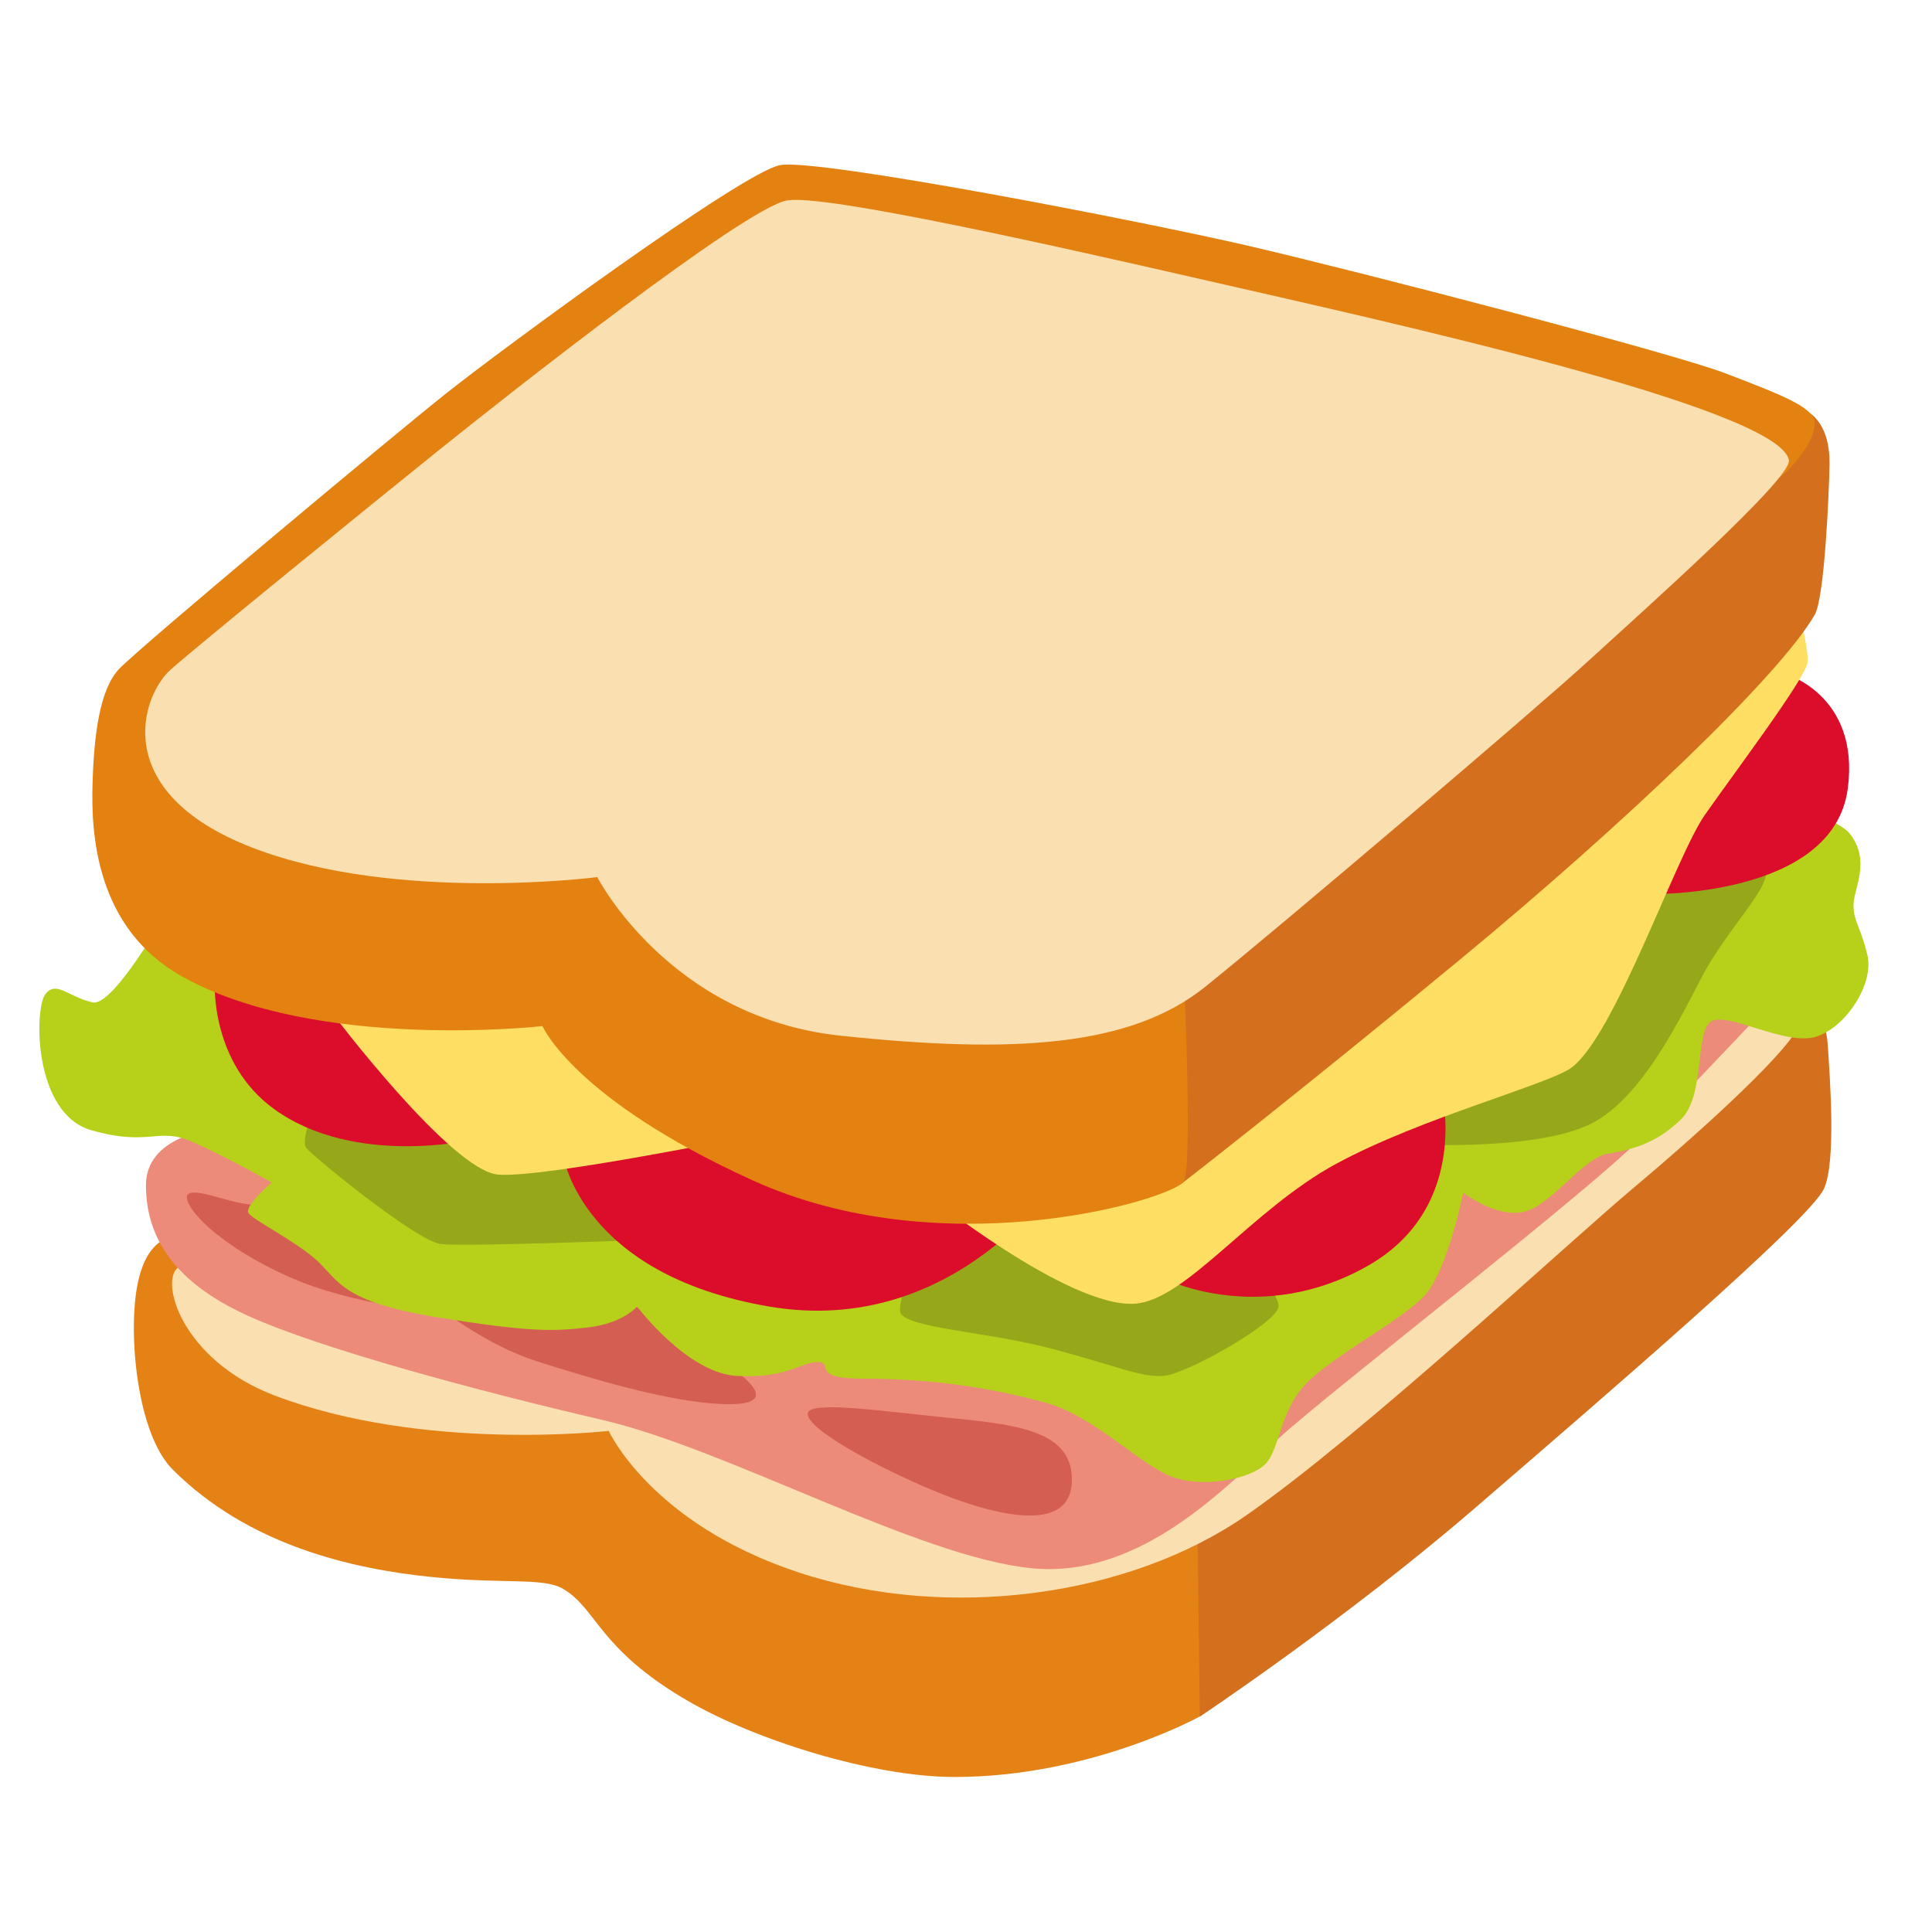
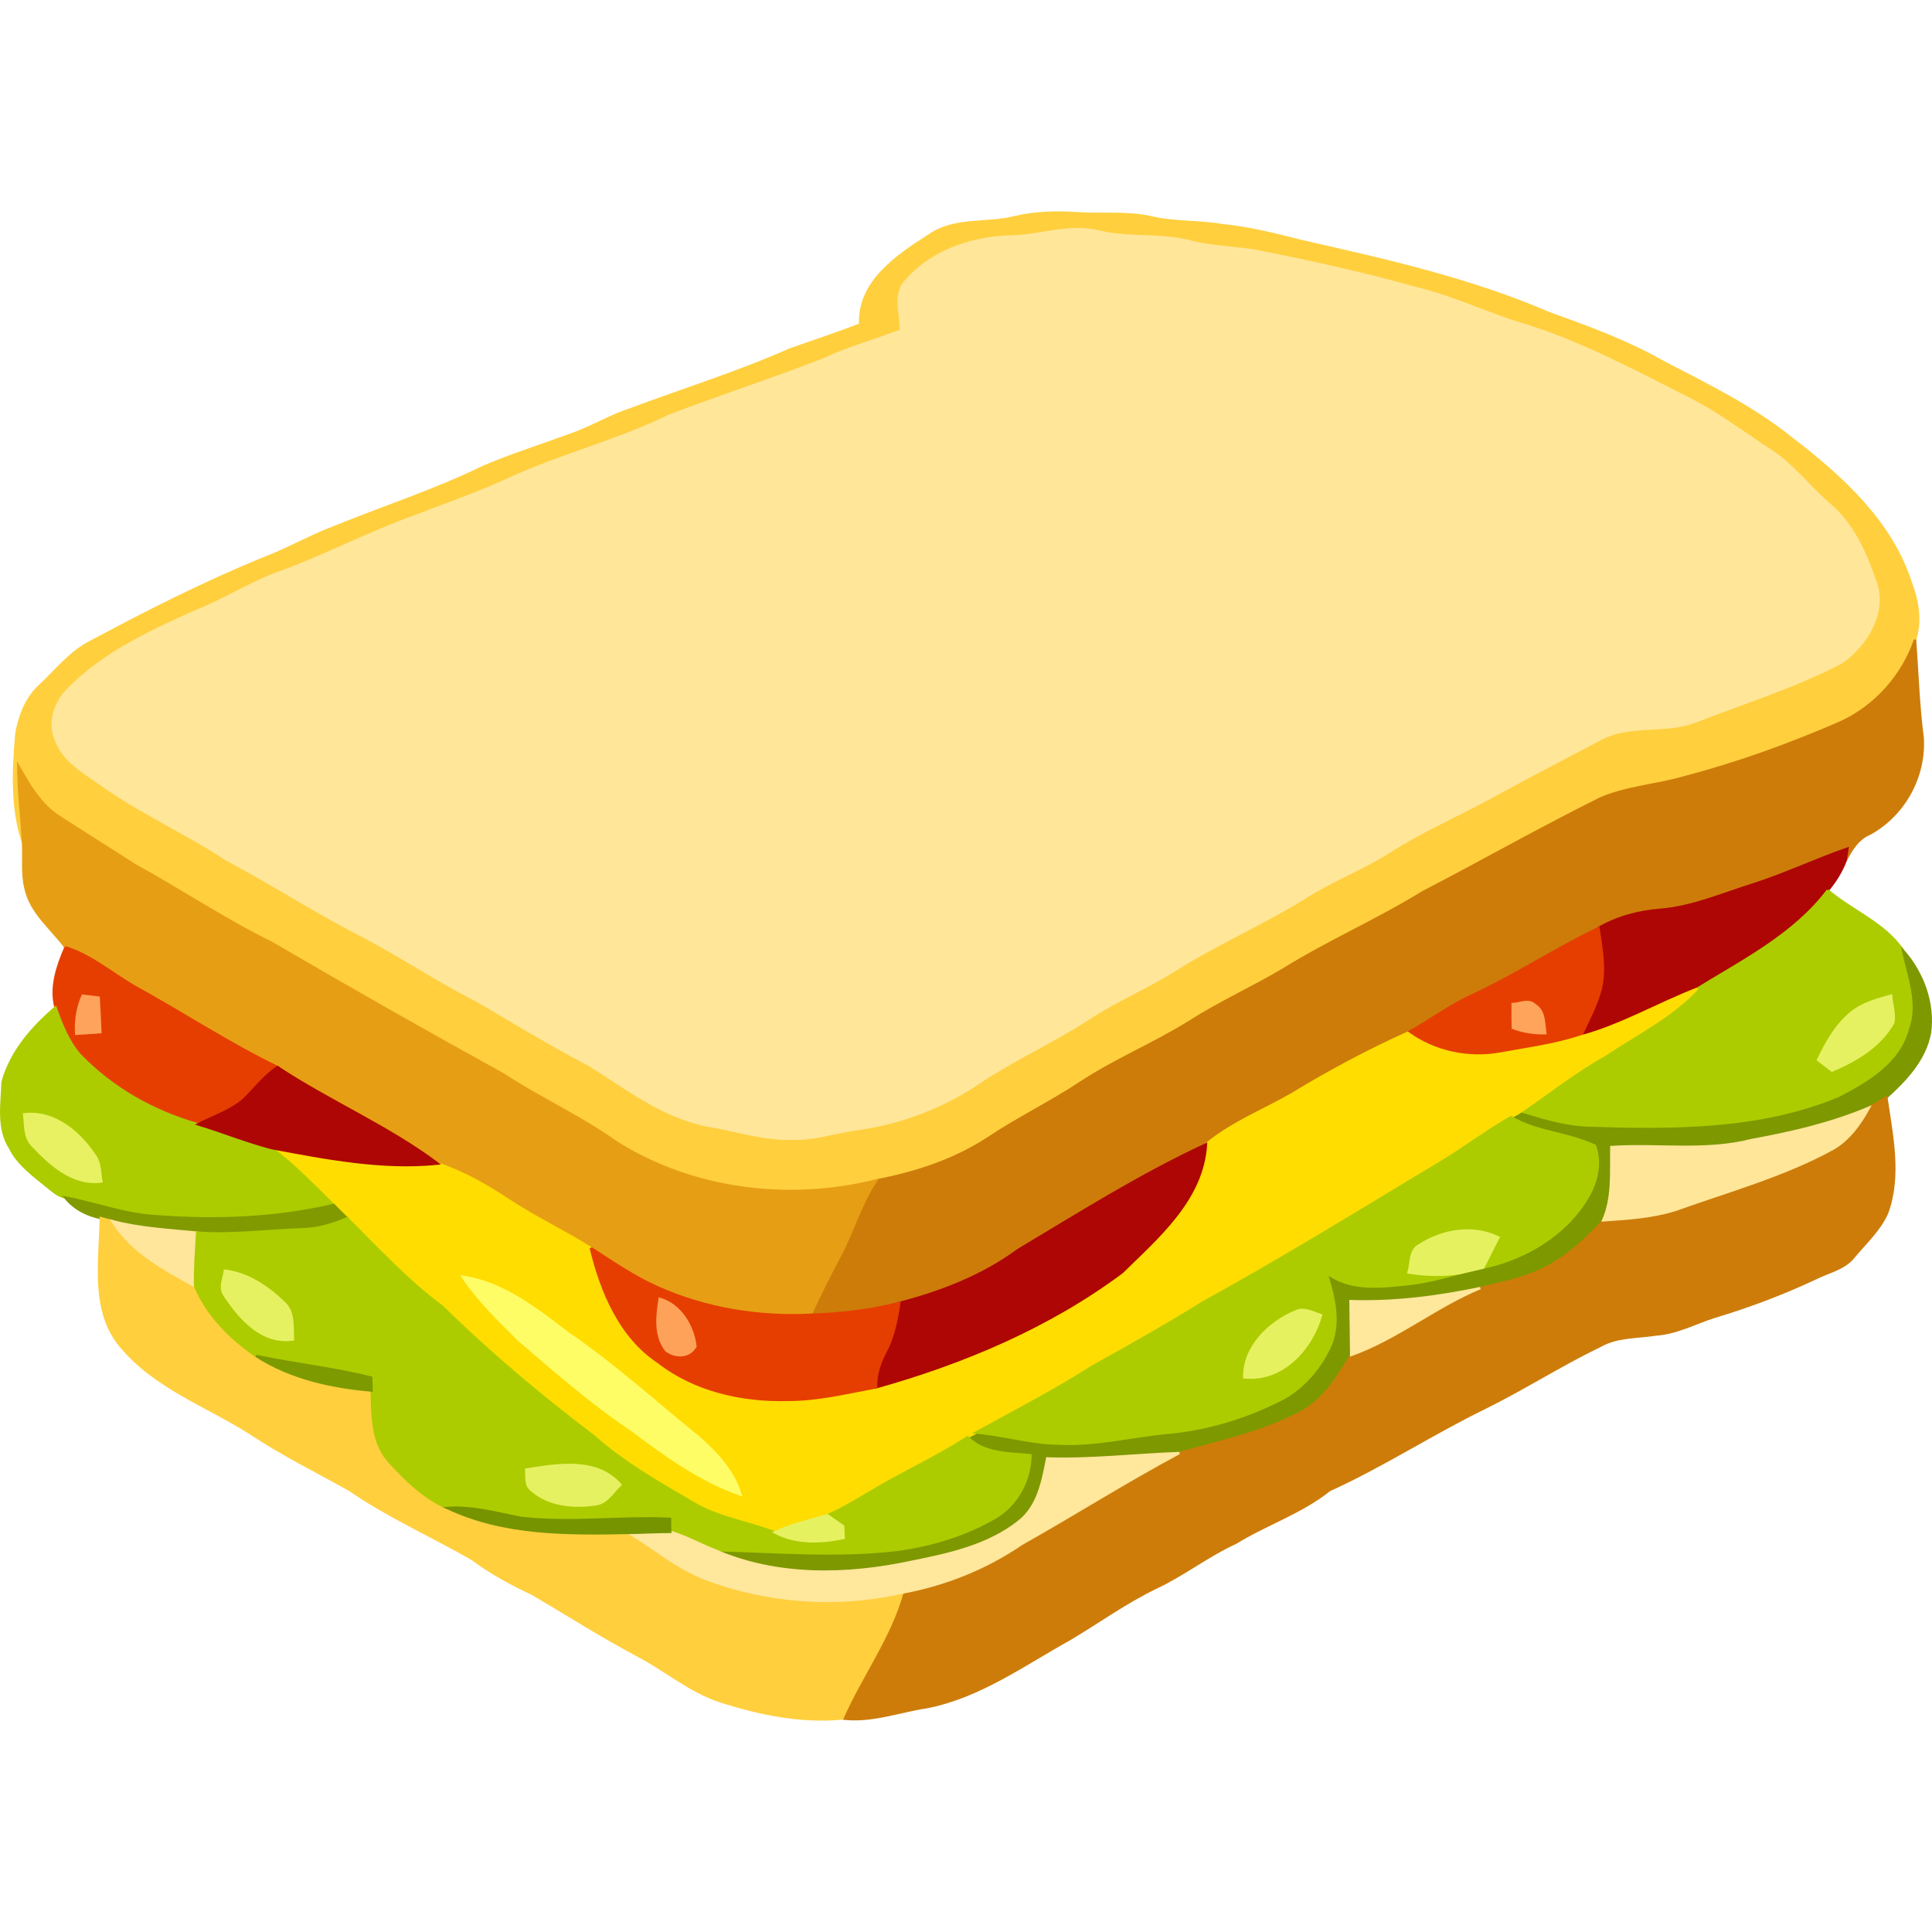
- <svg xmlns="http://www.w3.org/2000/svg" width="800px" height="800px" viewBox="0 0 128 128" aria-hidden="true" role="img" class="iconify iconify--noto" preserveAspectRatio="xMidYMid meet">
-   <path d="M120.83 78.78c-1 2.11-14.62 13.81-23.13 21.15c-8.51 7.34-18.19 13.79-18.19 13.79l-7.48-.44l1.32-62.35l46.21 15.11s1.38.93 1.53 3.13c.14 2.2.58 7.84-.26 9.61z" fill="#d46f1e" />
-   <path d="M12.16 81.74c-.88.15-2.49.29-3.08 3.52c-.59 3.23.01 9.75 2.36 12.1c5.01 5.01 11.84 6.58 17.15 7.12c4.7.48 7.38.02 8.69.77c2.28 1.32 2.33 3.97 8.26 7.42c4.48 2.61 12.28 5.06 17.7 5.06c9.02 0 16.25-4.01 16.25-4.01l-.15-12.47l-5.28-28.61l-61.9 9.1z" fill="#e48216" />
-   <path d="M18.18 92.45c9.89 3.77 22.15 2.35 22.15 2.35s2.79 6.16 12.62 9.39c9.83 3.23 21.86 1.61 29.64-3.81s21.13-17.9 25.67-21.71s10.86-9.54 11-11s-25.38-21.43-25.38-21.43s-80.31 36.58-82.05 37.71c-1.3.86.19 6.15 6.35 8.5z" fill="#fadfb1" />
-   <path d="M14.8 74.7s-5.13.29-5.13 3.81s1.91 6.46 6.75 8.66s15.26 4.99 23.47 6.9c8.32 1.93 20.98 9.1 28.46 9.83c7.3.72 13.06-5.58 16.43-8.66c3.37-3.08 20.1-15.99 23.91-19.81c3.81-3.81 11.88-12.47 11.88-12.47l-55.16-20.1L14.8 74.7z" fill="#ec8b7a" />
-   <path d="M19.02 80.03s-2.02-.09-3.31-.37s-3.59-1.2-3.31-.18s2.44 3.16 6.62 5.06c4.51 2.04 10.35 2.43 10.27 2.24c0 0 2.96 2.35 6.28 3.41c4.05 1.29 8.28 2.5 11.49 2.78c3.05.27 3.6-.34 2.5-1.45s-4.05-2.94-4.05-2.94l-15.64-9.29l-10.85.74z" fill="#d45e51" />
-   <path d="M53.52 93.64c-.12 1.04 4.69 3.59 8.19 5.06s9.64 3.39 9.29-1.01c-.24-3.01-4.02-3.34-8.28-3.77c-4.48-.45-9.1-1.13-9.2-.28z" fill="#d45e51" />
-   <path d="M12.67 57.58s-4.88 9.2-6.53 8.83s-2.39-1.47-3.13-.55s-.83 7.91 3.04 9.02s4.39-.24 6.69.77s5.25 2.69 5.25 2.69s-1.8 1.56-1.53 2.02s3.2 1.9 4.58 3.19s1.64 2.71 7.9 3.72s7.75.94 10.05.67s3.22-1.38 3.22-1.38s3.31 4.42 6.62 4.6s4.23-.92 5.34-.92s-.55 1.1 2.94 1.1s7.49.32 12.13 1.58c3.27.89 6.36 4.21 8.48 4.95s5.24.09 6.16-.92s.9-3.44 2.64-5.27s6.28-4.16 7.84-5.82s2.58-6.85 2.58-6.85s2.12 1.66 3.96 1.29s3.96-3.59 5.61-3.86s3.31-.74 4.88-2.3s.92-5.7 1.93-6.44s4.88 1.56 6.9 1.01s3.96-3.5 3.5-5.43c-.46-1.93-.92-2.21-.92-3.31s1.2-2.94-.28-4.78s-26.69-11.87-26.69-11.87L12.67 57.58z" fill="#b7d019" />
-   <path d="M21.04 72.85s-1.2 2.67-.74 3.22s7.27 6.16 8.92 6.35s13.62-.28 13.62-.28l-5.15-9.29H21.04z" fill="#96a819" />
-   <path d="M64.28 74.51s-5.24 11.5-4.6 12.51s5.8 1.2 10.21 2.39s5.7 1.84 7.18 1.75s7.54-3.5 7.64-4.6s-4.69-6.62-4.69-6.62l-15.74-5.43z" fill="#96a819" />
-   <path d="M94.73 71.01l-1.84 4.78s8.56.55 12.42-1.29s6.66-8.51 7.86-10.53c1.66-2.78 4-5.18 3.81-6.19s-6.06-4.9-6.06-4.9L94.73 71.01z" fill="#96a819" />
-   <path d="M95.47 72.02s-9.29 2.39-9.48 2.94s-8.65 9.84-8.65 9.84s6.26 3.04 13.25-.92c6.99-3.94 4.88-11.86 4.88-11.86z" fill="#dc0d2a" />
-   <path d="M118.19 44.61s5.06 1.38 4.23 7.64c-.97 7.32-13.34 6.99-13.34 6.99s-3.31-8.83-2.76-9.29s11.87-5.34 11.87-5.34z" fill="#dc0d2a" />
-   <path d="M44.78 72.76l-7.45 3.86s1.2 7.82 13.62 9.94s19.32-8.65 19.32-8.65l-25.49-5.15z" fill="#dc0d2a" />
-   <path d="M22.42 64.76l-8.19.37s-.3 5.31 3.96 8.37c5.31 3.81 13.06 2.02 13.06 2.02l-8.83-10.76z" fill="#dc0d2a" />
-   <path d="M37.6 63.1l-15.64 3.96S29.87 77.55 33 77.82s18.58-2.94 18.58-2.94L37.6 63.1z" fill="#fedf64" />
-   <path d="M61.15 78.92s9.67 7.81 14.08 7.45c3.4-.28 7.7-6.24 13.32-9.28s14.11-5.27 15.57-6.36c2.89-2.16 6.9-13.98 8.83-16.74s6.72-9.11 6.81-10.12s-.83-4.23-.83-4.23L82.4 68.62l-21.25 10.3z" fill="#fedf64" />
-   <path d="M68.97 77.45c.46-.09 9.38.92 9.38.92s7.21-5.58 18.25-14.69s21.33-18.95 23.63-22.95c.66-1.14.95-8.16.98-9.92c.06-3.06-1.64-3.63-1.64-3.63l-49.6 35.55l-1 14.72z" fill="#d46f1e" />
-   <path d="M78.45 64.66c0 .92.61 13.12-.09 13.71c-1.66 1.38-16.19 5.43-28.52-.18c-11.85-5.39-13.9-10.21-13.9-10.21s-15.02 1.71-23.92-3.31c-5.7-3.22-5.98-9.48-5.89-12.7s.46-6.26 1.75-7.64s18.13-15.45 21.72-18.3c3.59-2.85 19.59-14.63 22.08-15.09s23.83 3.68 31 5.34s28.06 7.08 31.65 8.46s5.8 2.21 5.89 3.22s-1.01 2.58-2.3 3.68c-1.29 1.1-28.98-.37-29.71 4.69s-9.76 28.33-9.76 28.33z" fill="#e38211" />
-   <path d="M52.14 13.28c-2.79.49-18.52 12.89-22.96 16.46S13.26 42.63 11.31 44.36c-1.95 1.73-4.12 8.12 5.41 11.8c9.53 3.68 22.85 1.95 22.85 1.95s4.77 9.31 16.14 10.51s19.17.76 24.15-3.25c4.98-4.01 21.55-18.09 25.34-21.55c3.79-3.47 13.51-12.12 13.32-13.32c-.54-3.47-27.18-9.31-38.55-11.91c-10.25-2.35-25.34-5.74-27.83-5.31z" fill="#fadfb1" />
+ <svg xmlns="http://www.w3.org/2000/svg" version="1.1" id="Layer_1" x="0px" y="0px" viewBox="0 0 256 256" enable-background="new 0 0 2772 1368" xml:space="preserve" width="256" height="256">
+   <defs id="defs3821" />
+   <g id="g358" transform="matrix(0.631615,0,0,0.631615,-1153.829,-194.0765)">
+     <path d="m 2039.645,352.845 c 4.35,-1.05 8.85,-1.13 13.31,-0.83 5.08,0.33 10.26,-0.29 15.3,0.84 4.9,1.16 9.99,0.8 14.96,1.65 5.71,0.57 11.3,1.99 16.86,3.4 17.51,3.96 35.19,7.94 51.74,15.08 8.16,2.93 16.35,5.92 23.91,10.23 9.29,4.82 18.8,9.46 27,16.09 10.36,7.95 20.78,17.35 24.91,30.16 1.45,3.78 2.2,8.08 0.91,12.02 -2.63,7.6 -8.3,13.96 -15.61,17.33 -10.57,4.59 -21.44,8.55 -32.59,11.47 -5.84,1.73 -12.06,2.06 -17.69,4.44 -12.62,6.25 -24.85,13.23 -37.35,19.7 -9.58,5.91 -19.94,10.39 -29.48,16.33 -6.35,3.76 -13.09,6.8 -19.31,10.76 -7.5,4.7 -15.74,8.06 -23.12,12.93 -6.28,4.15 -13.09,7.44 -19.34,11.62 -7.06,4.63 -15.2,7.27 -23.44,8.85 -18.26,4.58 -38.6,2.11 -54.6,-8.06 -7.52,-5.35 -15.98,-9.16 -23.68,-14.21 -16.28,-8.98 -32.44,-18.15 -48.48,-27.53 -9.92,-4.87 -19.09,-11.05 -28.76,-16.35 -5.25,-3.39 -10.56,-6.69 -15.79,-10.08 -4.02,-2.54 -6.41,-6.74 -8.68,-10.75 0,5.38 0.72,10.72 1,16.1 -2.47,-7.4 -2.04,-15.33 -1.39,-22.97 0.68,-3.64 2.08,-7.37 4.87,-9.91 3.46,-3.2 6.4,-7.09 10.71,-9.24 11.86,-6.36 23.9,-12.45 36.37,-17.54 5.04,-1.92 9.72,-4.64 14.78,-6.53 10.37,-4.23 21.09,-7.68 31.18,-12.61 5.97,-2.55 12.17,-4.5 18.26,-6.74 4.38,-1.49 8.34,-3.98 12.76,-5.39 11.1,-4.17 22.47,-7.67 33.32,-12.5 4.92,-1.73 9.87,-3.38 14.76,-5.24 -0.41,-8.94 7.74,-14.41 14.4,-18.67 5.29,-3.76 12.04,-2.35 18,-3.85 m -0.66,4.04 c -8.09,0.17 -16.56,2.94 -22,9.17 -2.87,2.79 -1.13,7.08 -1.2,10.57 -5.37,2.03 -10.93,3.57 -16.14,6.01 -10.71,4.19 -21.67,7.74 -32.42,11.83 -10.83,5.32 -22.64,8.2 -33.58,13.25 -6.54,3.01 -13.36,5.35 -20.06,7.96 -9.39,3.38 -18.24,8.02 -27.59,11.48 -6.45,2.24 -12.16,6.04 -18.5,8.5 -9.49,4.24 -19.16,8.8 -26.52,16.33 -2.65,2.73 -4.06,6.86 -2.46,10.5 1.5,4.21 5.49,6.55 8.95,8.97 8.5,6.12 18.13,10.4 26.87,16.13 9.52,5.06 18.56,10.95 28.16,15.86 8.26,4.27 15.95,9.54 24.28,13.7 7.8,4.58 15.52,9.31 23.56,13.48 7.95,4.98 15.67,11.05 25.14,12.81 5.81,0.98 11.51,2.89 17.48,2.73 4.41,0.12 8.66,-1.21 12.98,-1.93 9.59,-1.21 18.93,-4.74 26.88,-10.28 7.57,-4.95 15.88,-8.64 23.4,-13.68 5.61,-3.52 11.75,-6.12 17.35,-9.69 8.91,-5.59 18.64,-9.75 27.54,-15.37 5.47,-3.4 11.53,-5.73 16.99,-9.16 7.42,-4.78 15.6,-8.19 23.29,-12.51 6.94,-3.79 13.96,-7.44 20.97,-11.12 6.24,-3.51 13.75,-1.27 20.28,-3.86 10.23,-3.98 20.79,-7.25 30.54,-12.36 5.25,-3.69 9.59,-10.8 6.91,-17.27 -2,-5.78 -4.61,-11.64 -9.33,-15.7 -4.34,-3.68 -7.76,-8.36 -12.55,-11.48 -5.91,-3.81 -11.49,-8.16 -17.83,-11.22 -11.05,-5.59 -22.02,-11.46 -33.88,-15.14 -7.63,-2.22 -14.78,-5.81 -22.52,-7.65 -11.2,-3.15 -22.56,-5.65 -33.97,-7.88 -4.39,-0.71 -8.87,-0.75 -13.17,-1.85 -6.37,-1.74 -13.07,-0.63 -19.46,-2.15 -6.17,-1.57 -12.24,0.87 -18.39,1.02 z" id="path286" style="fill:#ffcf3e;stroke:#ffcf3e;stroke-width:0.5" />
+     <path d="m 2038.985,356.885 c 6.15,-0.15 12.22,-2.59 18.39,-1.02 6.39,1.52 13.09,0.41 19.46,2.15 4.3,1.1 8.78,1.14 13.17,1.85 11.41,2.23 22.77,4.73 33.97,7.88 7.74,1.84 14.89,5.43 22.52,7.65 11.86,3.68 22.83,9.55 33.88,15.14 6.34,3.06 11.92,7.41 17.83,11.22 4.79,3.12 8.21,7.8 12.55,11.48 4.72,4.06 7.33,9.92 9.33,15.7 2.68,6.47 -1.66,13.58 -6.91,17.27 -9.75,5.11 -20.31,8.38 -30.54,12.36 -6.53,2.59 -14.04,0.35 -20.28,3.86 -7.01,3.68 -14.03,7.33 -20.97,11.12 -7.69,4.32 -15.87,7.73 -23.29,12.51 -5.46,3.43 -11.52,5.76 -16.99,9.16 -8.9,5.62 -18.63,9.78 -27.54,15.37 -5.6,3.57 -11.74,6.17 -17.35,9.69 -7.52,5.04 -15.83,8.73 -23.4,13.68 -7.95,5.54 -17.29,9.07 -26.88,10.28 -4.32,0.72 -8.57,2.05 -12.98,1.93 -5.97,0.16 -11.67,-1.75 -17.48,-2.73 -9.47,-1.76 -17.19,-7.83 -25.14,-12.81 -8.04,-4.17 -15.76,-8.9 -23.56,-13.48 -8.33,-4.16 -16.02,-9.43 -24.28,-13.7 -9.6,-4.91 -18.64,-10.8 -28.16,-15.86 -8.74,-5.73 -18.37,-10.01 -26.87,-16.13 -3.46,-2.42 -7.45,-4.76 -8.95,-8.97 -1.6,-3.64 -0.19,-7.77 2.46,-10.5 7.36,-7.53 17.03,-12.09 26.52,-16.33 6.34,-2.46 12.05,-6.26 18.5,-8.5 9.35,-3.46 18.2,-8.1 27.59,-11.48 6.7,-2.61 13.52,-4.95 20.06,-7.96 10.94,-5.05 22.75,-7.93 33.58,-13.25 10.75,-4.09 21.71,-7.64 32.42,-11.83 5.21,-2.44 10.77,-3.98 16.14,-6.01 0.07,-3.49 -1.67,-7.78 1.2,-10.57 5.44,-6.23 13.91,-9 22,-9.17 z" id="path288" style="fill:#ffe699;stroke:#ffe699;stroke-width:0.5" />
+     <path d="m 2212.935,458.815 c 7.31,-3.37 12.98,-9.73 15.61,-17.33 0.51,6.85 0.7,13.73 1.6,20.55 0.5,8.15 -3.86,16.11 -10.99,20.08 -2.56,1.05 -3.97,3.37 -5.18,5.7 0.1,-0.63 0.3,-1.9 0.4,-2.53 -6.61,2.29 -12.94,5.31 -19.6,7.46 -6.49,2.01 -12.81,4.82 -19.64,5.39 -4.57,0.35 -9.04,1.54 -13.01,3.83 -9.19,4.41 -17.71,10.09 -26.97,14.34 -4.6,2.13 -8.64,5.22 -13.06,7.64 -8.36,3.77 -16.45,8.1 -24.27,12.86 -6.04,3.48 -12.63,6.03 -18.03,10.54 -13.7,6.34 -26.48,14.42 -39.41,22.15 -7.41,5.45 -16.09,8.83 -24.94,11.12 -6.07,1.57 -12.34,2.28 -18.59,2.48 1.85,-4.14 3.92,-8.17 6.05,-12.18 2.81,-5.22 4.36,-11.06 7.71,-16 8.24,-1.58 16.38,-4.22 23.44,-8.85 6.25,-4.18 13.06,-7.47 19.34,-11.62 7.38,-4.87 15.62,-8.23 23.12,-12.93 6.22,-3.96 12.96,-7 19.31,-10.76 9.54,-5.94 19.9,-10.42 29.48,-16.33 12.5,-6.47 24.73,-13.45 37.35,-19.7 5.63,-2.38 11.85,-2.71 17.69,-4.44 11.15,-2.92 22.02,-6.88 32.59,-11.47 z" id="path290" style="fill:#cd7c0a;stroke:#cd7c0a;stroke-width:0.5" />
+     <path d="m 1830.625,467.935 c 2.27,4.01 4.66,8.21 8.68,10.75 5.23,3.39 10.54,6.69 15.79,10.08 9.67,5.3 18.84,11.48 28.76,16.35 16.04,9.38 32.2,18.55 48.48,27.53 7.7,5.05 16.16,8.86 23.68,14.21 16,10.17 36.34,12.64 54.6,8.06 -3.35,4.94 -4.9,10.78 -7.71,16 -2.13,4.01 -4.2,8.04 -6.05,12.18 -10.99,0.55 -22.14,-1.28 -32.2,-5.8 -4.94,-2.21 -9.39,-5.3 -13.92,-8.21 -5.78,-3.6 -11.96,-6.52 -17.63,-10.29 -4.53,-3.01 -9.31,-5.66 -14.46,-7.41 -10.52,-7.87 -22.72,-13.02 -33.64,-20.25 -10.41,-5.07 -20.07,-11.46 -30.2,-17.02 -4.72,-2.78 -8.97,-6.46 -14.28,-8.11 -2.95,-3.97 -7.27,-7.27 -8.37,-12.31 -0.79,-3.16 -0.35,-6.45 -0.53,-9.66 -0.28,-5.38 -1,-10.72 -1,-16.1 z" id="path292" style="fill:#e69f14;stroke:#e69f14;stroke-width:0.5" />
+     <path d="m 2194.775,492.745 c 6.66,-2.15 12.99,-5.17 19.6,-7.46 -0.1,0.63 -0.3,1.9 -0.4,2.53 -0.87,2.29 -2.18,4.38 -3.74,6.24 -7.02,9.28 -17.68,14.67 -27.38,20.63 -8.22,3.19 -15.89,7.72 -24.43,10.03 1.48,-3.27 3.25,-6.45 4.17,-9.94 1,-4.24 0.16,-8.6 -0.47,-12.81 3.97,-2.29 8.44,-3.48 13.01,-3.83 6.83,-0.57 13.15,-3.38 19.64,-5.39 z" id="path294" style="fill:#ae0604;stroke:#ae0604;stroke-width:0.5" />
+     <path d="m 2210.235,494.055 c 5.1,4.33 11.96,6.93 15.77,12.59 1.16,5.41 3.54,11.14 1.49,16.65 -1.89,7.17 -8.74,11.22 -14.9,14.37 -16.59,6.91 -34.95,6.79 -52.61,6.22 -5.03,-0.16 -9.84,-1.69 -14.6,-3.14 6.06,-4.07 11.75,-8.7 18.17,-12.23 6.56,-4.42 13.85,-7.98 19.3,-13.83 9.7,-5.96 20.36,-11.35 27.38,-20.63 m 4.65,25.89 c -3.05,2.59 -4.99,6.15 -6.7,9.68 0.95,0.74 1.93,1.49 2.94,2.25 5.02,-2.14 10.13,-5.14 12.86,-10.06 0.33,-1.9 -0.29,-3.81 -0.48,-5.68 -3.03,0.86 -6.21,1.7 -8.62,3.81 z" id="path296" style="fill:#accc00;stroke:#accc00;stroke-width:0.5" />
+     <path d="m 2135.155,516.305 c 9.26,-4.25 17.78,-9.93 26.97,-14.34 0.63,4.21 1.47,8.57 0.47,12.81 -0.92,3.49 -2.69,6.67 -4.17,9.94 -5.47,1.83 -11.21,2.54 -16.85,3.59 -6.74,1.23 -13.96,-0.31 -19.48,-4.36 4.42,-2.42 8.46,-5.51 13.06,-7.64 m 8.97,1.61 c -0.02,1.65 0.01,3.32 0.04,4.99 2.16,0.84 4.47,1.16 6.82,1.13 -0.33,-2.09 -0.12,-4.69 -2.19,-5.92 -1.3,-1.31 -3.15,-0.23 -4.67,-0.2 z" id="path298" style="fill:#e63e00;stroke:#e63e00;stroke-width:0.5" />
+     <path d="m 1840.525,506.005 c 5.31,1.65 9.56,5.33 14.28,8.11 10.13,5.56 19.79,11.95 30.2,17.02 -2.76,1.86 -4.76,4.53 -7.09,6.82 -2.8,2.38 -6.36,3.54 -9.57,5.18 -9.39,-2.65 -18.11,-7.58 -24.87,-14.64 -2.43,-2.86 -3.8,-6.39 -5.04,-9.87 -1.11,-4.35 0.4,-8.66 2.09,-12.62 m 3.61,10.15 c -1.12,2.51 -1.52,5.24 -1.36,7.99 1.66,-0.12 3.36,-0.23 5.07,-0.33 -0.1,-2.43 -0.21,-4.84 -0.36,-7.25 -1.14,-0.14 -2.26,-0.28 -3.35,-0.41 z" id="path300" style="fill:#e63e00;stroke:#e63e00;stroke-width:0.5" />
+     <path d="m 2226.005,506.645 c 4.12,4.62 6.54,11.06 5.67,17.3 -1.02,5.57 -5.08,9.89 -9.15,13.55 -1.21,0.76 -2.41,1.48 -3.63,2.14 -7.89,3.34 -16.26,5.28 -24.65,6.81 -9.63,2.46 -19.62,0.82 -29.41,1.46 -0.12,5.15 0.41,10.53 -1.72,15.38 -4.26,4.86 -9.37,9.27 -15.54,11.45 -3.33,1.23 -6.82,1.91 -10.24,2.76 -8.94,1.88 -18.08,3.04 -27.22,2.74 0.06,3.76 0.09,7.53 0.14,11.3 -2.8,4.58 -5.71,9.5 -10.64,12.07 -7.95,4.19 -16.84,6.1 -25.43,8.5 -9.25,0.33 -18.45,1.45 -27.71,1.13 -0.92,4.75 -1.91,10.16 -6,13.28 -6.44,5.09 -14.68,6.85 -22.54,8.43 -13.56,2.9 -28.28,3.21 -41.18,-2.47 12.82,0.28 25.7,1.46 38.5,-0.1 7.09,-0.98 14.12,-3.12 20.34,-6.74 4.58,-2.71 7.29,-7.78 7.38,-13.07 -4.57,-0.47 -9.72,-0.26 -13.19,-3.78 0.45,-0.25 1.34,-0.75 1.79,-1 5.81,0.51 11.47,2.28 17.35,2.34 7.74,0.41 15.3,-1.59 22.97,-2.28 8.56,-0.79 16.95,-3.42 24.55,-7.44 4.29,-2.56 7.64,-6.63 9.6,-11.21 1.89,-4.86 0.5,-10.16 -0.99,-14.92 5.03,3.87 11.58,2.98 17.48,2.35 3.58,-0.4 7.08,-1.36 10.58,-2.28 1.59,-0.38 3.2,-0.77 4.83,-1.14 8.69,-1.85 17.1,-6.77 21.77,-14.49 2.02,-3.25 3.02,-7.38 1.68,-11.07 -5.61,-2.69 -12.18,-2.77 -17.61,-6.01 0.4,-0.22 1.2,-0.67 1.6,-0.89 4.76,1.45 9.57,2.98 14.6,3.14 17.66,0.57 36.02,0.69 52.61,-6.22 6.16,-3.15 13.01,-7.2 14.9,-14.37 2.05,-5.51 -0.33,-11.24 -1.49,-16.65 z" id="path302" style="fill:#7e9800;stroke:#7e9800;stroke-width:0.5" />
+     <path d="m 2158.425,524.715 c 8.54,-2.31 16.21,-6.84 24.43,-10.03 -5.45,5.85 -12.74,9.41 -19.3,13.83 -6.42,3.53 -12.11,8.16 -18.17,12.23 -0.4,0.22 -1.2,0.67 -1.6,0.89 -4.9,2.74 -9.34,6.2 -14.14,9.09 -16.67,10.02 -33.2,20.27 -50.25,29.64 -7.69,4.78 -15.57,9.22 -23.48,13.62 -7.87,5.04 -16.18,9.29 -24.34,13.8 -0.45,0.25 -1.34,0.75 -1.79,1 -6.79,4.4 -14.22,7.68 -21.11,11.91 -2.71,1.6 -5.41,3.23 -8.29,4.46 -3.75,1.06 -7.56,1.94 -11.1,3.58 -5.64,-2.18 -11.78,-3.01 -17.02,-6.15 -7.24,-4.24 -14.61,-8.39 -20.9,-14 -11.13,-8.44 -21.86,-17.42 -31.81,-27.21 -7.35,-5.41 -13.48,-12.16 -19.95,-18.52 -0.98,-0.94 -1.9,-1.87 -2.82,-2.79 -4.21,-4.12 -8.31,-8.38 -13.01,-11.94 11.48,2.14 23.12,4.43 34.87,3.26 5.15,1.75 9.93,4.4 14.46,7.41 5.67,3.77 11.85,6.69 17.63,10.29 2.19,9.09 6.1,18.6 14.2,23.96 7.61,5.92 17.53,8.15 27.03,7.9 6.3,0.04 12.45,-1.49 18.62,-2.64 18.34,-5.14 36.23,-12.68 51.58,-24.12 7.63,-7.46 16.93,-15.38 17.63,-26.84 5.4,-4.51 11.99,-7.06 18.03,-10.54 7.82,-4.76 15.91,-9.09 24.27,-12.86 5.52,4.05 12.74,5.59 19.48,4.36 5.64,-1.05 11.38,-1.76 16.85,-3.59 m -234.59,50.4 c 3.28,4.93 7.59,9.08 11.78,13.24 7.74,6.65 15.44,13.4 23.95,19.08 6.99,5.28 14.24,10.46 22.59,13.4 -1.47,-4.94 -5.11,-8.8 -8.89,-12.11 -9.07,-7.33 -17.72,-15.2 -27.35,-21.79 -6.62,-5.04 -13.6,-10.61 -22.08,-11.82 z" id="path304" style="fill:#ffdd00;stroke:#ffdd00;stroke-width:0.5" />
+     <path d="m 1844.135,516.155 c 1.09,0.13 2.21,0.27 3.35,0.41 0.15,2.41 0.26,4.82 0.36,7.25 -1.71,0.1 -3.41,0.21 -5.07,0.33 -0.16,-2.75 0.24,-5.48 1.36,-7.99 z" id="path306" style="fill:#fea35b;stroke:#fea35b;stroke-width:0.5" />
+     <path d="m 2214.885,519.945 c 2.41,-2.11 5.59,-2.95 8.62,-3.81 0.19,1.87 0.81,3.78 0.48,5.68 -2.73,4.92 -7.84,7.92 -12.86,10.06 -1.01,-0.76 -1.99,-1.51 -2.94,-2.25 1.71,-3.53 3.65,-7.09 6.7,-9.68 z" id="path308" style="fill:#e6f161;stroke:#e6f161;stroke-width:0.5" />
+     <path d="m 2144.125,517.915 c 1.52,-0.03 3.37,-1.11 4.67,0.2 2.07,1.23 1.86,3.83 2.19,5.92 -2.35,0.03 -4.66,-0.29 -6.82,-1.13 -0.03,-1.67 -0.06,-3.34 -0.04,-4.99 z" id="path310" style="fill:#fea45b;stroke:#fea45b;stroke-width:0.5" />
+     <path d="m 1827.335,534.235 c 1.75,-6.33 6.21,-11.42 11.1,-15.61 1.24,3.48 2.61,7.01 5.04,9.87 6.76,7.06 15.48,11.99 24.87,14.64 5.17,1.58 10.19,3.62 15.43,4.99 4.7,3.56 8.8,7.82 13.01,11.94 -12.09,2.83 -24.72,3.3 -37.07,2.36 -6.62,-0.31 -12.83,-2.73 -19.27,-3.95 -1.47,-0.29 -2.58,-1.36 -3.69,-2.22 -2.92,-2.41 -6.18,-4.7 -7.89,-8.19 -2.64,-4.11 -1.67,-9.23 -1.53,-13.83 m 4.52,6.8 c 0.29,2.17 0.01,4.73 1.66,6.47 3.8,4.02 8.53,8.41 14.55,7.63 -0.33,-1.72 -0.22,-3.59 -1.14,-5.11 -3.29,-5.07 -8.61,-9.73 -15.07,-8.99 z" id="path312" style="fill:#accc00;stroke:#accc00;stroke-width:0.5" />
+     <path d="m 1877.915,537.955 c 2.33,-2.29 4.33,-4.96 7.09,-6.82 10.92,7.23 23.12,12.38 33.64,20.25 -11.75,1.17 -23.39,-1.12 -34.87,-3.26 -5.24,-1.37 -10.26,-3.41 -15.43,-4.99 3.21,-1.64 6.77,-2.8 9.57,-5.18 z" id="path314" style="fill:#ae0604;stroke:#ae0604;stroke-width:0.5" />
+     <path d="m 2218.895,539.635 c 1.22,-0.66 2.42,-1.38 3.63,-2.14 1.16,7.97 3.02,16.42 0.16,24.25 -1.57,3.51 -4.46,6.18 -6.9,9.08 -2.01,2.67 -5.5,3.26 -8.31,4.72 -6.81,3.18 -13.86,5.84 -21.06,7.99 -4.05,1.31 -7.91,3.41 -12.22,3.7 -3.92,0.61 -8.13,0.37 -11.67,2.37 -8.23,3.97 -15.91,8.91 -24.09,12.96 -11.11,5.4 -21.48,12.2 -32.74,17.31 -5.95,4.75 -13.27,7.11 -19.69,11.07 -5.85,2.67 -10.93,6.7 -16.74,9.42 -6.34,3.06 -12.04,7.2 -18.07,10.78 -9.62,5.34 -18.8,12.02 -29.79,14.23 -5.98,0.89 -11.77,3.18 -17.91,2.41 3.92,-8.95 9.95,-16.9 12.61,-26.41 8.92,-1.66 17.47,-5.05 24.98,-10.18 11.1,-6.25 21.86,-13.08 33.1,-19.09 8.59,-2.4 17.48,-4.31 25.43,-8.5 4.93,-2.57 7.84,-7.49 10.64,-12.07 9.65,-3.45 17.65,-10.14 27.08,-14.04 3.42,-0.85 6.91,-1.53 10.24,-2.76 6.17,-2.18 11.28,-6.59 15.54,-11.45 5.08,-0.35 10.23,-0.65 15.13,-2.18 11.12,-4 22.63,-7.12 33.06,-12.83 3.41,-1.95 5.74,-5.25 7.59,-8.64 z" id="path316" style="fill:#cd7c0a;stroke:#cd7c0a;stroke-width:0.5" />
+     <path d="m 2194.245,546.445 c 8.39,-1.53 16.76,-3.47 24.65,-6.81 -1.85,3.39 -4.18,6.69 -7.59,8.64 -10.43,5.71 -21.94,8.83 -33.06,12.83 -4.9,1.53 -10.05,1.83 -15.13,2.18 2.13,-4.85 1.6,-10.23 1.72,-15.38 9.79,-0.64 19.78,1 29.41,-1.46 z" id="path318" style="fill:#ffe699;stroke:#ffe699;stroke-width:0.5" />
+     <path d="m 1831.855,541.035 c 6.46,-0.74 11.78,3.92 15.07,8.99 0.92,1.52 0.81,3.39 1.14,5.11 -6.02,0.78 -10.75,-3.61 -14.55,-7.63 -1.65,-1.74 -1.37,-4.3 -1.66,-6.47 z" id="path320" style="fill:#e7f161;stroke:#e7f161;stroke-width:0.5" />
+     <path d="m 2129.645,550.725 c 4.8,-2.89 9.24,-6.35 14.14,-9.09 5.43,3.24 12,3.32 17.61,6.01 1.34,3.69 0.34,7.82 -1.68,11.07 -4.67,7.72 -13.08,12.64 -21.77,14.49 1.07,-2.1 2.15,-4.2 3.21,-6.32 -5.38,-2.66 -11.82,-1.5 -16.7,1.66 -1.99,1.13 -1.56,3.78 -2.17,5.68 3.57,0.56 7.23,0.68 10.83,0.12 -3.5,0.92 -7,1.88 -10.58,2.28 -5.9,0.63 -12.45,1.52 -17.48,-2.35 1.49,4.76 2.88,10.06 0.99,14.92 -1.96,4.58 -5.31,8.65 -9.6,11.21 -7.6,4.02 -15.99,6.65 -24.55,7.44 -7.67,0.69 -15.23,2.69 -22.97,2.28 -5.88,-0.06 -11.54,-1.83 -17.35,-2.34 8.16,-4.51 16.47,-8.76 24.34,-13.8 7.91,-4.4 15.79,-8.84 23.48,-13.62 17.05,-9.37 33.58,-19.62 50.25,-29.64 m -31.15,31.71 c -5.5,2.33 -10.77,7.39 -10.67,13.78 7.97,0.84 14.1,-5.92 16.11,-13.03 -1.76,-0.55 -3.63,-1.69 -5.44,-0.75 z" id="path322" style="fill:#accc00;stroke:#accc00;stroke-width:0.5" />
+     <path d="m 2040.385,569.495 c 12.93,-7.73 25.71,-15.81 39.41,-22.15 -0.7,11.46 -10,19.38 -17.63,26.84 -15.35,11.44 -33.24,18.98 -51.58,24.12 -0.12,-2.7 0.81,-5.24 2.05,-7.59 1.63,-3.14 2.31,-6.64 2.81,-10.1 8.85,-2.29 17.53,-5.67 24.94,-11.12 z" id="path324" style="fill:#ae0604;stroke:#ae0604;stroke-width:0.5" />
+     <path d="m 1840.445,558.475 c 6.44,1.22 12.65,3.64 19.27,3.95 12.35,0.94 24.98,0.47 37.07,-2.36 0.92,0.92 1.84,1.85 2.82,2.79 -3.06,1.35 -6.31,2.24 -9.65,2.32 -7.27,0.24 -14.53,1.23 -21.8,0.69 -5.96,-0.57 -11.98,-0.89 -17.79,-2.41 -0.61,-0.17 -1.82,-0.49 -2.43,-0.65 -2.93,-0.6 -5.61,-1.98 -7.49,-4.33 z" id="path326" style="fill:#819a00;stroke:#819a00;stroke-width:0.5" />
+     <path d="m 1847.935,562.805 c 0.61,0.16 1.82,0.48 2.43,0.65 4.02,6.46 10.88,10.09 17.35,13.66 2.57,6.06 7.42,10.95 12.81,14.62 7.23,4.65 15.75,6.53 24.22,7.25 0.21,5.02 -0.01,10.68 3.52,14.73 3.53,3.91 7.45,7.78 12.36,9.91 11.89,5.62 25.24,5.48 38.09,5.23 5.34,3.14 10.07,7.35 15.94,9.57 13.12,5.03 27.74,6.03 41.45,2.95 -2.66,9.51 -8.69,17.46 -12.61,26.41 -8.75,0.83 -17.42,-0.99 -25.7,-3.64 -6.34,-2.12 -11.44,-6.56 -17.29,-9.61 -7.52,-4 -14.7,-8.58 -22.03,-12.89 -4.44,-2.09 -8.76,-4.41 -12.68,-7.35 -8.5,-4.87 -17.51,-8.86 -25.59,-14.42 -7.04,-3.96 -14.31,-7.52 -21.03,-12.02 -9.15,-5.76 -19.92,-9.58 -27.02,-18.11 -6.3,-7.45 -4.35,-17.97 -4.22,-26.94 z" id="path328" style="fill:#ffcf3e;stroke:#ffcf3e;stroke-width:0.5" />
+     <path d="m 1850.365,563.455 c 5.81,1.52 11.83,1.84 17.79,2.41 -0.23,3.74 -0.5,7.49 -0.44,11.25 -6.47,-3.57 -13.33,-7.2 -17.35,-13.66 z" id="path330" style="fill:#ffe69a;stroke:#ffe69a;stroke-width:0.5" />
+     <path d="m 1889.955,565.175 c 3.34,-0.08 6.59,-0.97 9.65,-2.32 6.47,6.36 12.6,13.11 19.95,18.52 9.95,9.79 20.68,18.77 31.81,27.21 6.29,5.61 13.66,9.76 20.9,14 5.24,3.14 11.38,3.97 17.02,6.15 4.51,2.38 9.64,2.19 14.5,1.18 -0.03,-0.61 -0.09,-1.84 -0.12,-2.46 -1.12,-0.77 -2.21,-1.54 -3.28,-2.3 2.88,-1.23 5.58,-2.86 8.29,-4.46 6.89,-4.23 14.32,-7.51 21.11,-11.91 3.47,3.52 8.62,3.31 13.19,3.78 -0.09,5.29 -2.8,10.36 -7.38,13.07 -6.22,3.62 -13.25,5.76 -20.34,6.74 -12.8,1.56 -25.68,0.38 -38.5,0.1 -3.16,-1.21 -6.11,-2.93 -9.36,-3.84 -0.04,-0.92 -0.05,-1.83 -0.04,-2.73 -10.43,-0.48 -20.9,1 -31.29,-0.21 -5.11,-0.99 -10.19,-2.44 -15.44,-2.07 -4.91,-2.13 -8.83,-6 -12.36,-9.91 -3.53,-4.05 -3.31,-9.71 -3.52,-14.73 -0.02,-0.68 -0.06,-2.02 -0.08,-2.7 -7.95,-2.01 -16.13,-2.86 -24.14,-4.55 -5.39,-3.67 -10.24,-8.56 -12.81,-14.62 -0.06,-3.76 0.21,-7.51 0.44,-11.25 7.27,0.54 14.53,-0.45 21.8,-0.69 m -15.97,8.66 c -0.24,1.67 -1.22,3.59 -0.09,5.16 3.19,4.86 7.86,10.22 14.36,9.28 -0.14,-2.64 0.26,-5.75 -1.88,-7.72 -3.42,-3.3 -7.58,-6.12 -12.39,-6.72 m 63.19,41.74 c 0.18,1.4 -0.26,3.17 1.01,4.2 3.66,3.33 9.01,3.79 13.71,3.06 2.28,-0.35 3.47,-2.64 5.05,-4.09 -4.94,-5.67 -13.21,-4.23 -19.77,-3.17 z" id="path332" style="fill:#accc00;stroke:#accc00;stroke-width:0.5" />
+     <path d="m 2124.455,568.545 c 4.88,-3.16 11.32,-4.32 16.7,-1.66 -1.06,2.12 -2.14,4.22 -3.21,6.32 -1.63,0.37 -3.24,0.76 -4.83,1.14 -3.6,0.56 -7.26,0.44 -10.83,-0.12 0.61,-1.9 0.18,-4.55 2.17,-5.68 z" id="path334" style="fill:#e6f160;stroke:#e6f160;stroke-width:0.5" />
+     <path d="m 1950.735,569.085 c 4.53,2.91 8.98,6 13.92,8.21 10.06,4.52 21.21,6.35 32.2,5.8 6.25,-0.2 12.52,-0.91 18.59,-2.48 -0.5,3.46 -1.18,6.96 -2.81,10.1 -1.24,2.35 -2.17,4.89 -2.05,7.59 -6.17,1.15 -12.32,2.68 -18.62,2.64 -9.5,0.25 -19.42,-1.98 -27.03,-7.9 -8.1,-5.36 -12.01,-14.87 -14.2,-23.96 m 14.45,10.65 c -0.56,3.61 -1.07,7.72 1.35,10.83 1.93,1.46 4.88,1.5 6.15,-0.86 -0.51,-4.31 -3.15,-8.69 -7.5,-9.97 z" id="path336" style="fill:#e63e00;stroke:#e63e00;stroke-width:0.5" />
+     <path d="m 1873.985,573.835 c 4.81,0.6 8.97,3.42 12.39,6.72 2.14,1.97 1.74,5.08 1.88,7.72 -6.5,0.94 -11.17,-4.42 -14.36,-9.28 -1.13,-1.57 -0.15,-3.49 0.09,-5.16 z" id="path338" style="fill:#e6f161;stroke:#e6f161;stroke-width:0.5" />
+     <path d="m 1923.835,575.115 c 8.48,1.21 15.46,6.78 22.08,11.82 9.63,6.59 18.28,14.46 27.35,21.79 3.78,3.31 7.42,7.17 8.89,12.11 -8.35,-2.94 -15.6,-8.12 -22.59,-13.4 -8.51,-5.68 -16.21,-12.43 -23.95,-19.08 -4.19,-4.16 -8.5,-8.31 -11.78,-13.24 z" id="path340" style="fill:#fffd66;stroke:#fffd66;stroke-width:0.5" />
+     <path d="m 2110.115,580.235 c 9.14,0.3 18.28,-0.86 27.22,-2.74 -9.43,3.9 -17.43,10.59 -27.08,14.04 -0.05,-3.77 -0.08,-7.54 -0.14,-11.3 z" id="path342" style="fill:#ffe79c;stroke:#ffe79c;stroke-width:0.5" />
+     <path d="m 1965.185,579.735 c 4.35,1.28 6.99,5.66 7.5,9.97 -1.27,2.36 -4.22,2.32 -6.15,0.86 -2.42,-3.11 -1.91,-7.22 -1.35,-10.83 z" id="path344" style="fill:#fea259;stroke:#fea259;stroke-width:0.5" />
+     <path d="m 2098.495,582.435 c 1.81,-0.94 3.68,0.2 5.44,0.75 -2.01,7.11 -8.14,13.87 -16.11,13.03 -0.1,-6.39 5.17,-11.45 10.67,-13.78 z" id="path346" style="fill:#e6f160;stroke:#e6f160;stroke-width:0.5" />
+     <path d="m 1880.525,591.735 c 8.01,1.69 16.19,2.54 24.14,4.55 0.02,0.68 0.06,2.02 0.08,2.7 -8.47,-0.72 -16.99,-2.6 -24.22,-7.25 z" id="path348" style="fill:#7d9a01;stroke:#7d9a01;stroke-width:0.5" />
+     <path d="m 2046.475,613.235 c 9.26,0.32 18.46,-0.8 27.71,-1.13 -11.24,6.01 -22,12.84 -33.1,19.09 -7.51,5.13 -16.06,8.52 -24.98,10.18 -13.71,3.08 -28.33,2.08 -41.45,-2.95 -5.87,-2.22 -10.6,-6.43 -15.94,-9.57 2.88,-0.04 5.77,-0.21 8.68,-0.22 3.25,0.91 6.2,2.63 9.36,3.84 12.9,5.68 27.62,5.37 41.18,2.47 7.86,-1.58 16.1,-3.34 22.54,-8.43 4.09,-3.12 5.08,-8.53 6,-13.28 z" id="path350" style="fill:#ffe79b;stroke:#ffe79b;stroke-width:0.5" />
+     <path d="m 1937.175,615.575 c 6.56,-1.06 14.83,-2.5 19.77,3.17 -1.58,1.45 -2.77,3.74 -5.05,4.09 -4.7,0.73 -10.05,0.27 -13.71,-3.06 -1.27,-1.03 -0.83,-2.8 -1.01,-4.2 z" id="path352" style="fill:#e6f161;stroke:#e6f161;stroke-width:0.5" />
+     <path d="m 1920.625,623.625 c 5.25,-0.37 10.33,1.08 15.44,2.07 10.39,1.21 20.86,-0.27 31.29,0.21 -0.01,0.9 0,1.81 0.04,2.73 -2.91,0.01 -5.8,0.18 -8.68,0.22 -12.85,0.25 -26.2,0.39 -38.09,-5.23 z" id="path354" style="fill:#769400;stroke:#769400;stroke-width:0.5" />
+     <path d="m 1989.285,628.735 c 3.54,-1.64 7.35,-2.52 11.1,-3.58 1.07,0.76 2.16,1.53 3.28,2.3 0.03,0.62 0.09,1.85 0.12,2.46 -4.86,1.01 -9.99,1.2 -14.5,-1.18 z" id="path356" style="fill:#e6f160;stroke:#e6f160;stroke-width:0.5" />
+   </g>
</svg>
